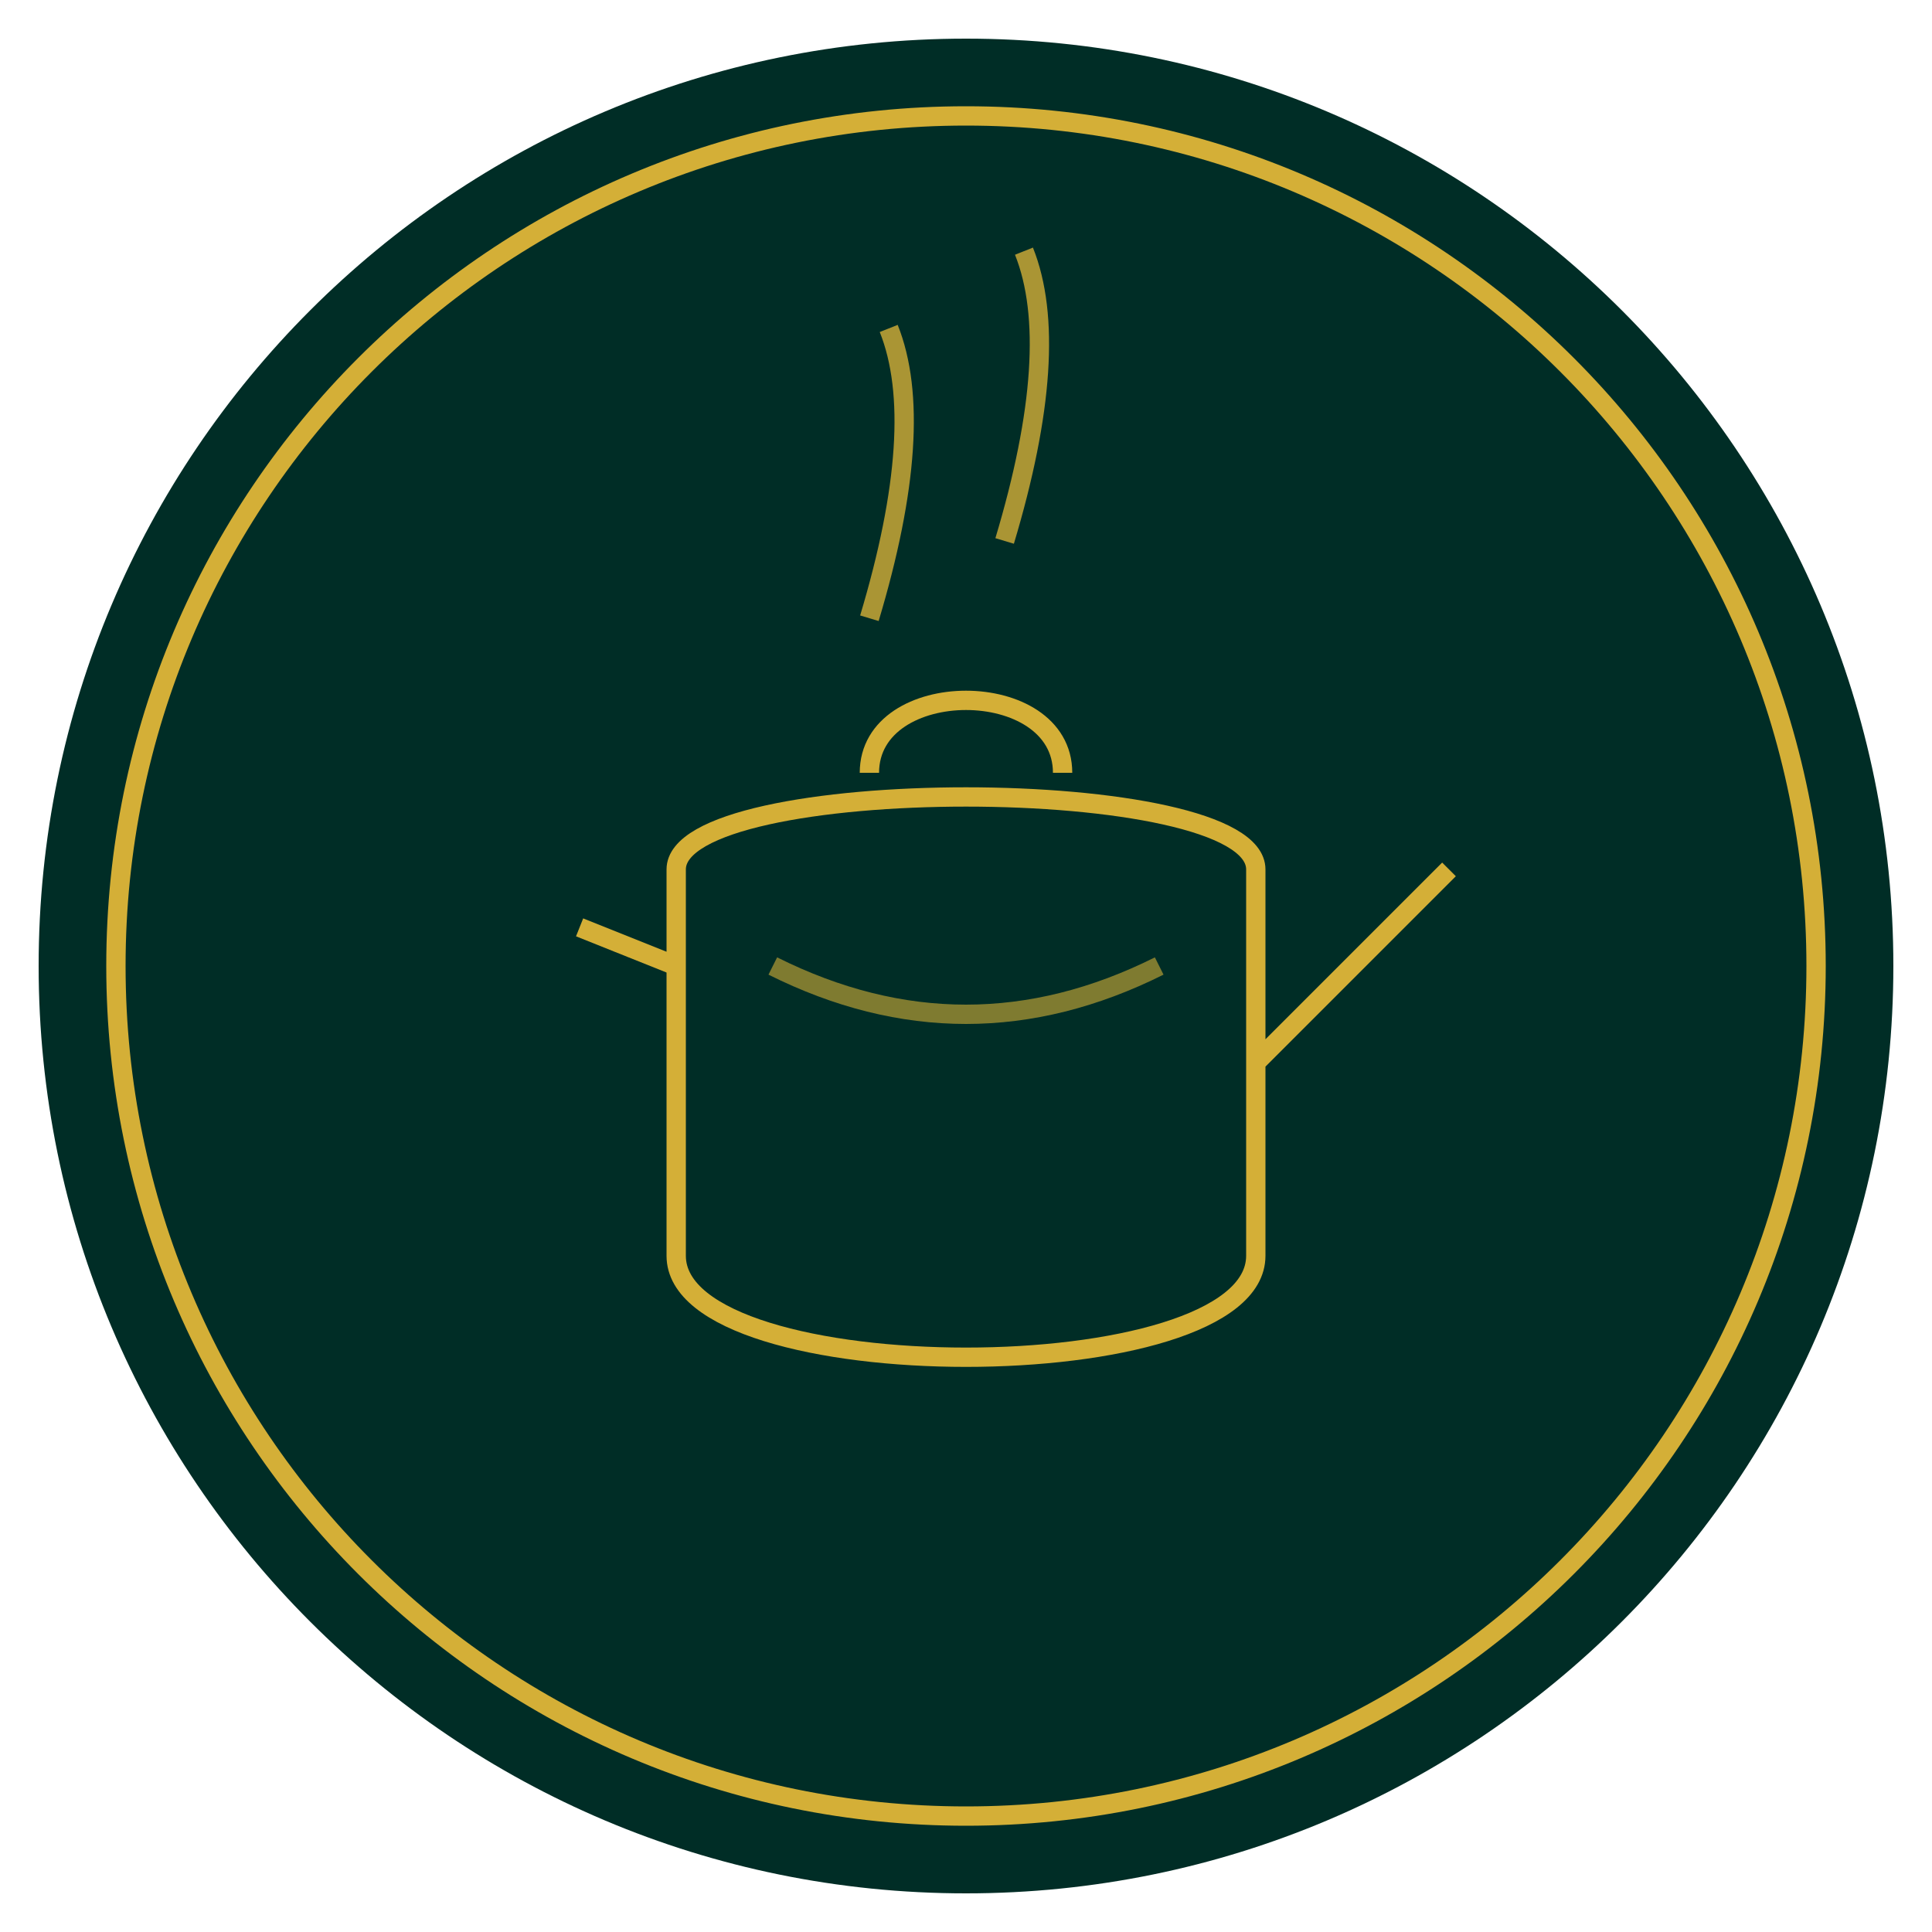
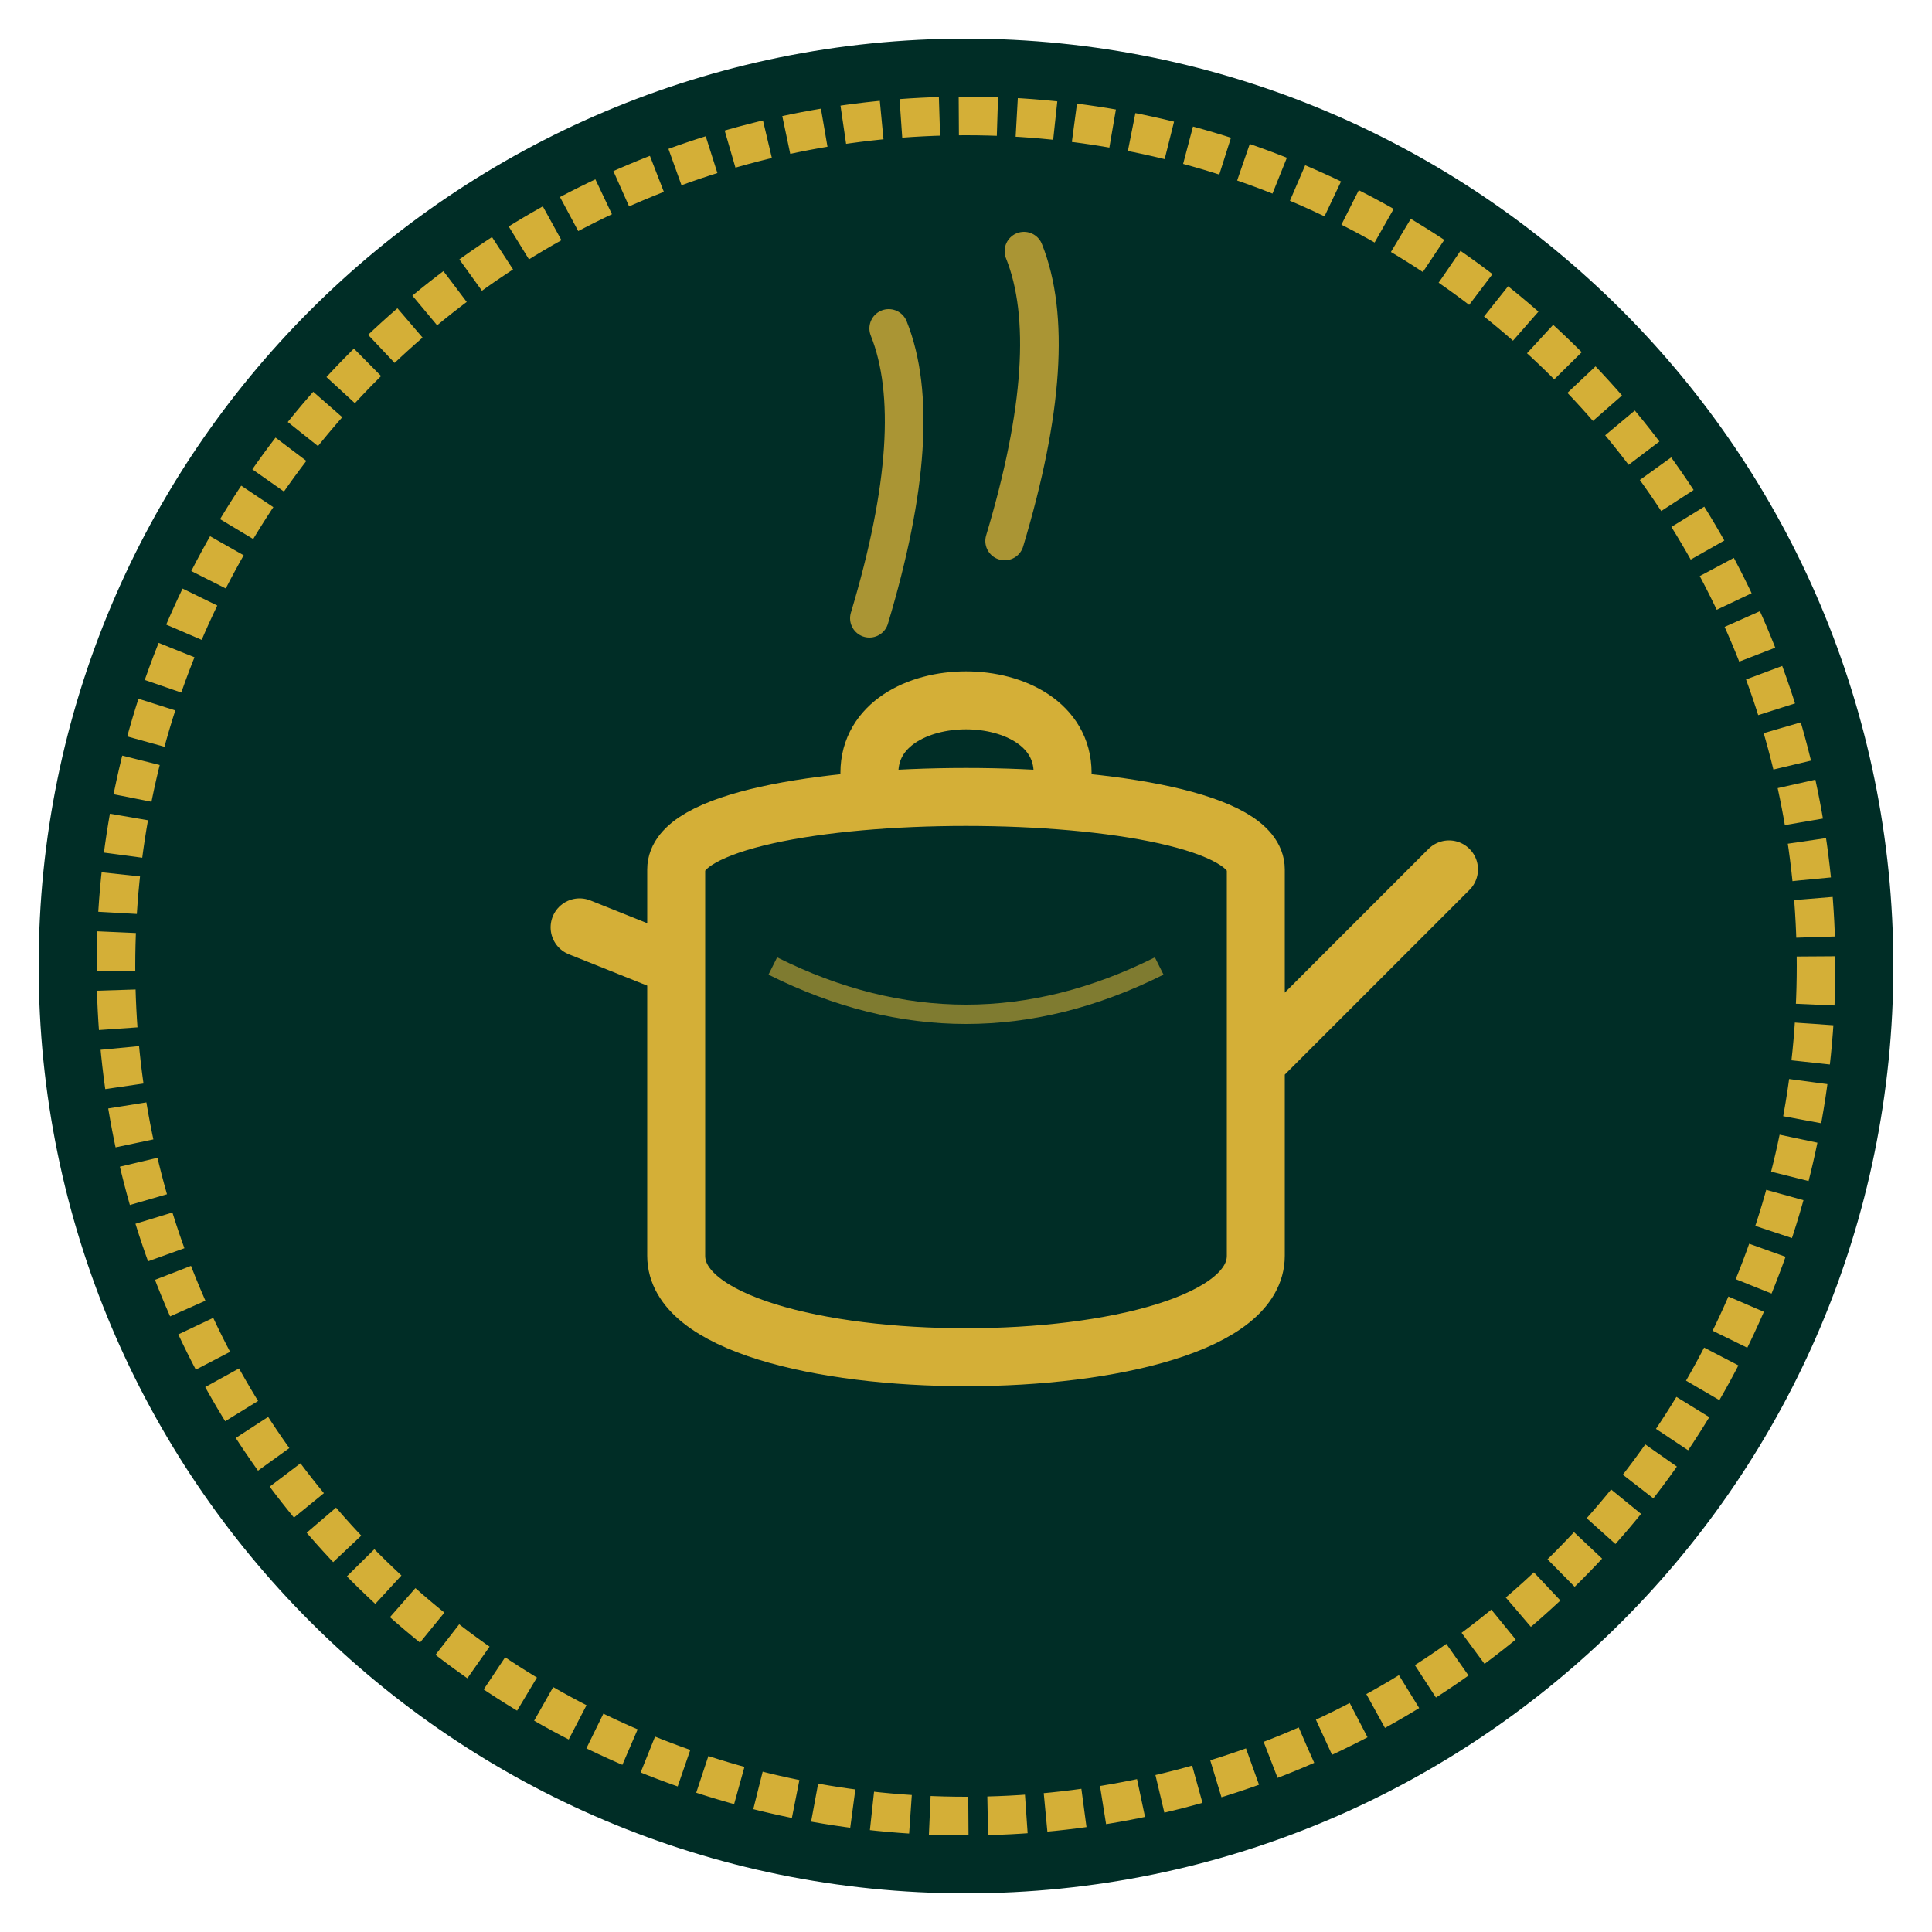
<svg xmlns="http://www.w3.org/2000/svg" width="512" height="512" viewBox="0 0 100 100" fill="none">
  <circle cx="50" cy="50" r="48" fill="#002d26" />
-   <circle cx="50" cy="50" r="44" stroke="#D4AF37" strokeWidth="2" strokeDasharray="2 1" />
-   <path d="M35 65C35 72 65 72 65 65V45C65 40 35 40 35 45V65ZM30 48L35 50M65 55L75 45M45 40C45 35 55 35 55 40" stroke="#D4AF37" strokeWidth="3" strokeLinecap="round" strokeLinejoin="round" />
-   <path d="M40 50Q50 55 60 50" stroke="#D4AF37" strokeWidth="1" opacity="0.6" />
+   <circle cx="50" cy="50" r="44" stroke="#D4AF37" stroke-width="2" stroke-dasharray="2 1" />
+   <path d="M35 65C35 72 65 72 65 65V45C65 40 35 40 35 45V65ZM30 48L35 50M65 55L75 45M45 40C45 35 55 35 55 40" stroke="#D4AF37" stroke-width="3" stroke-linecap="round" stroke-linejoin="round" />
+   <path d="M40 50Q50 55 60 50" stroke="#D4AF37" stroke-width="1" opacity="0.6" />
  <g>
-     <path d="M45 32Q48 22 46 17" stroke="#D4AF37" strokeWidth="2" strokeLinecap="round" opacity="0.8" />
-     <path d="M52 28Q55 18 53 13" stroke="#D4AF37" strokeWidth="2" strokeLinecap="round" opacity="0.8" />
+     <path d="M45 32Q48 22 46 17" stroke="#D4AF37" stroke-width="2" stroke-linecap="round" opacity="0.8" />
+     <path d="M52 28Q55 18 53 13" stroke="#D4AF37" stroke-width="2" stroke-linecap="round" opacity="0.8" />
  </g>
</svg>
